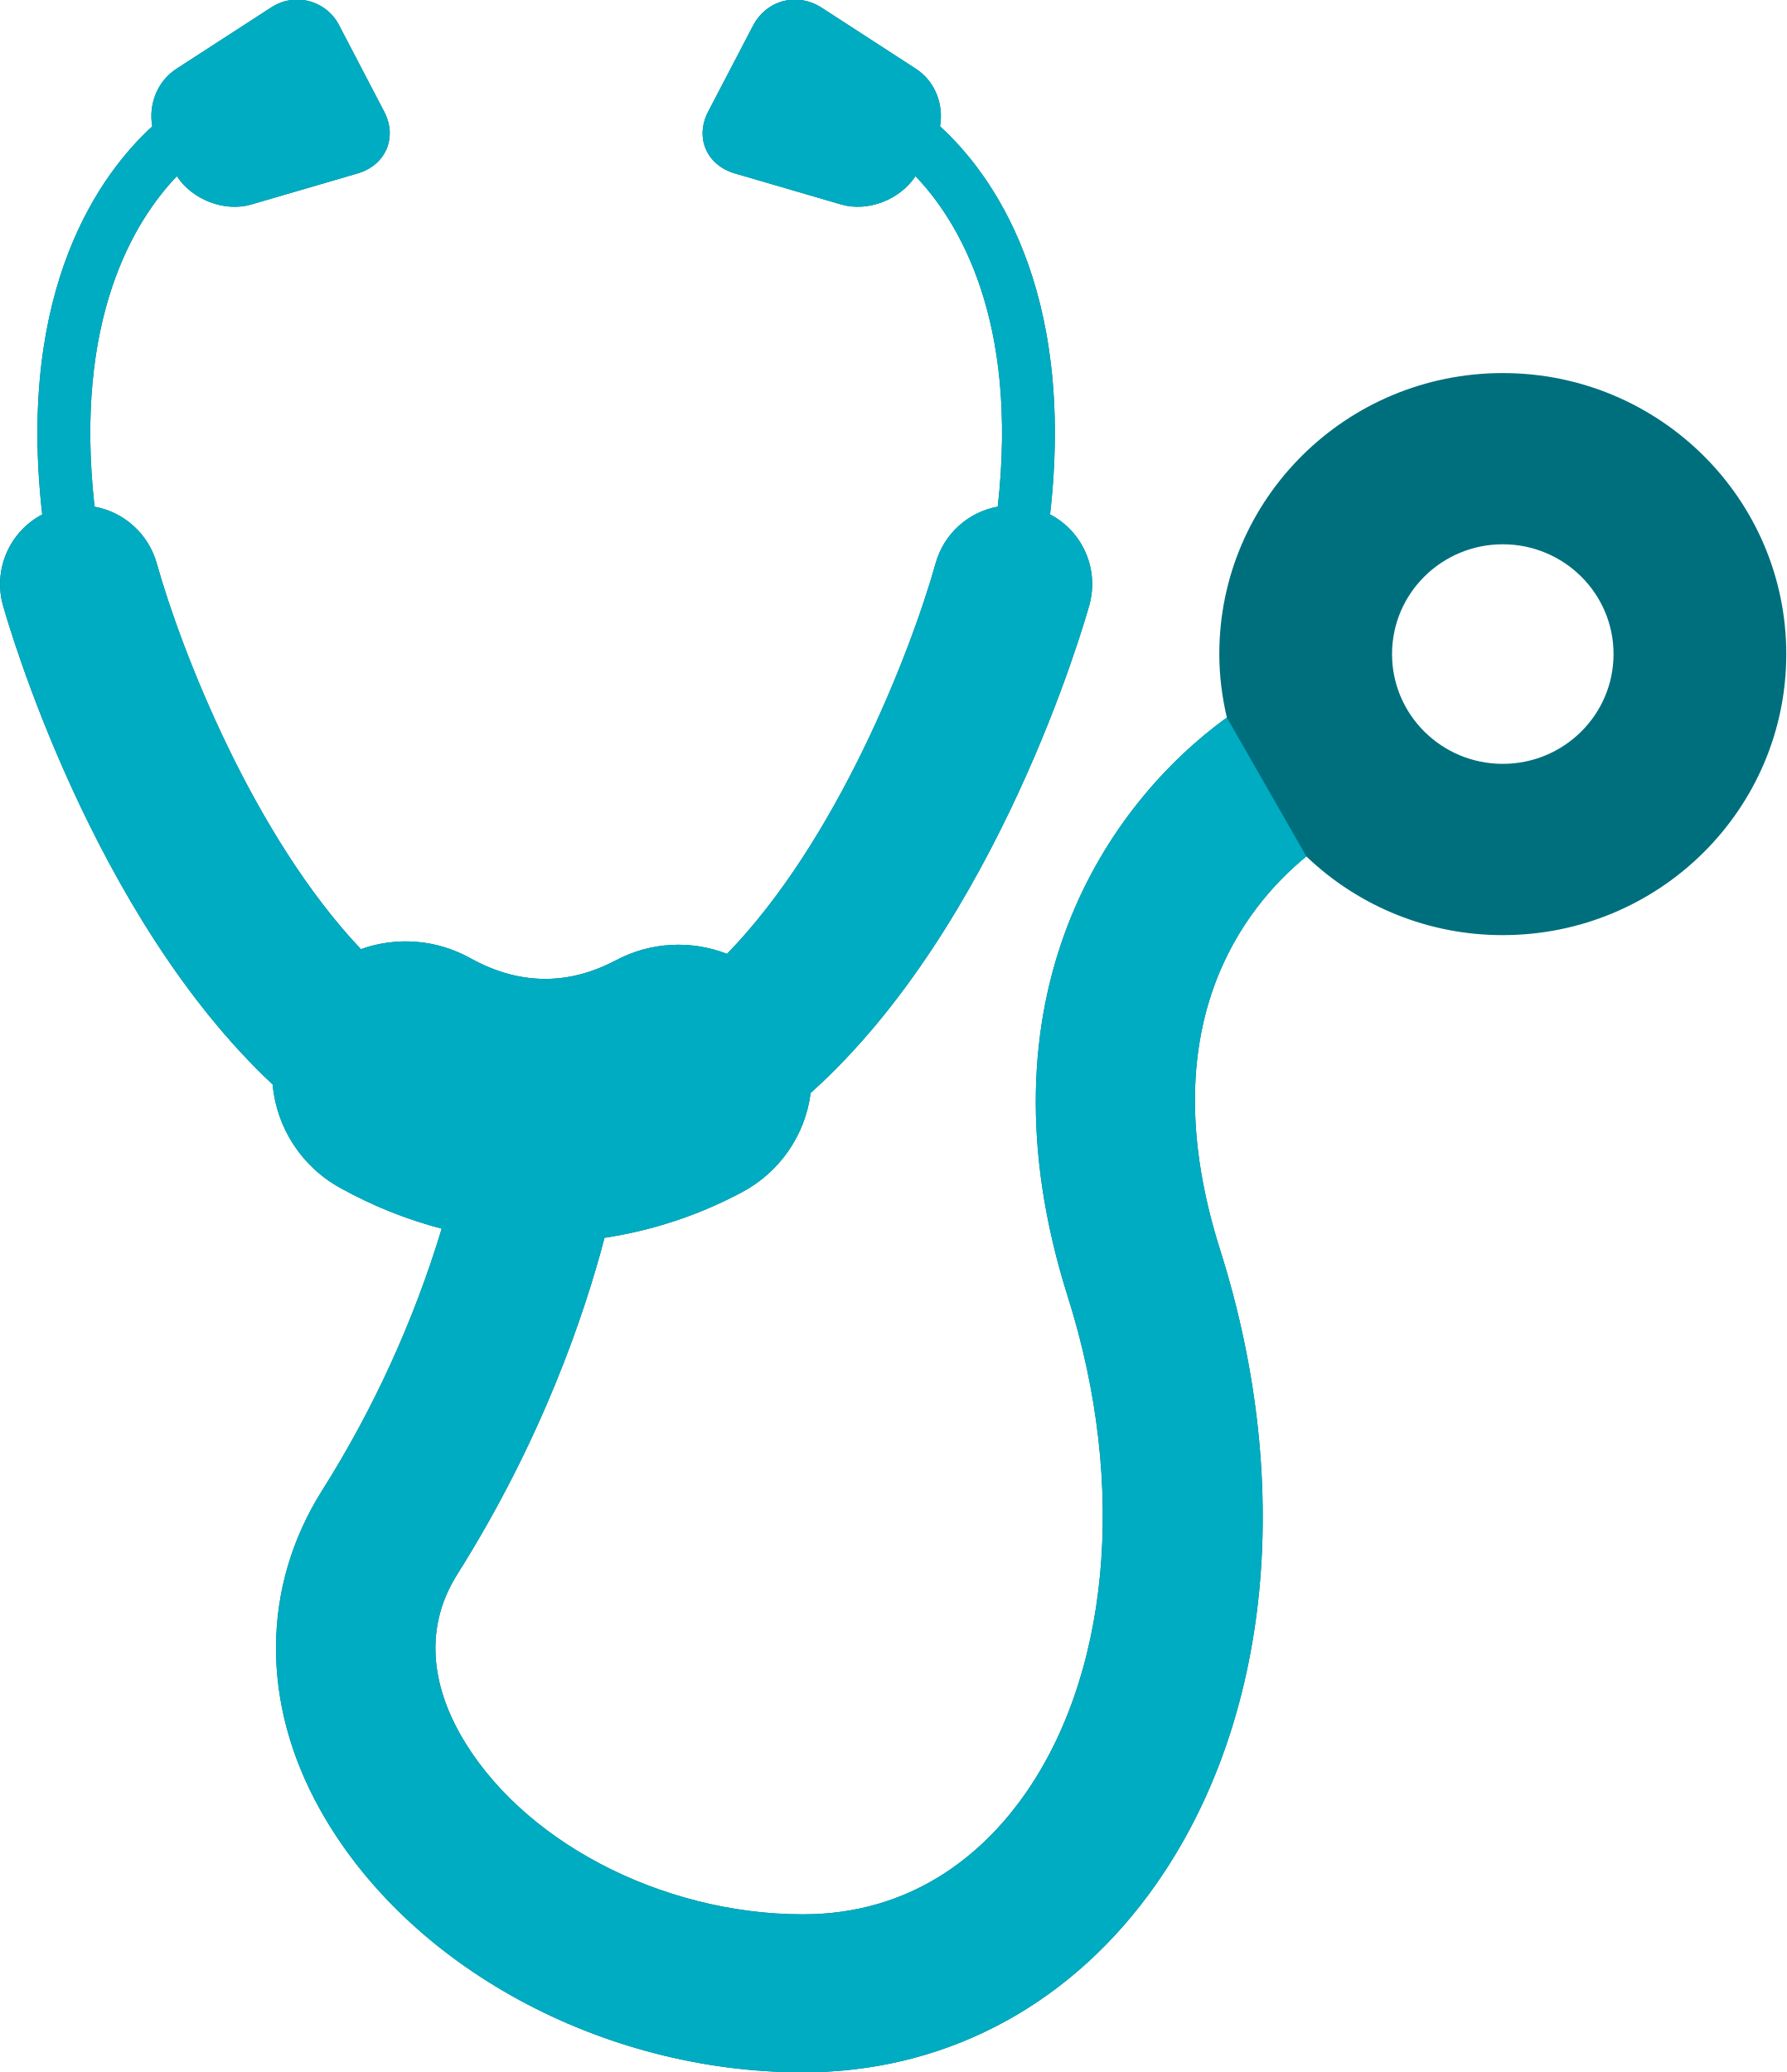
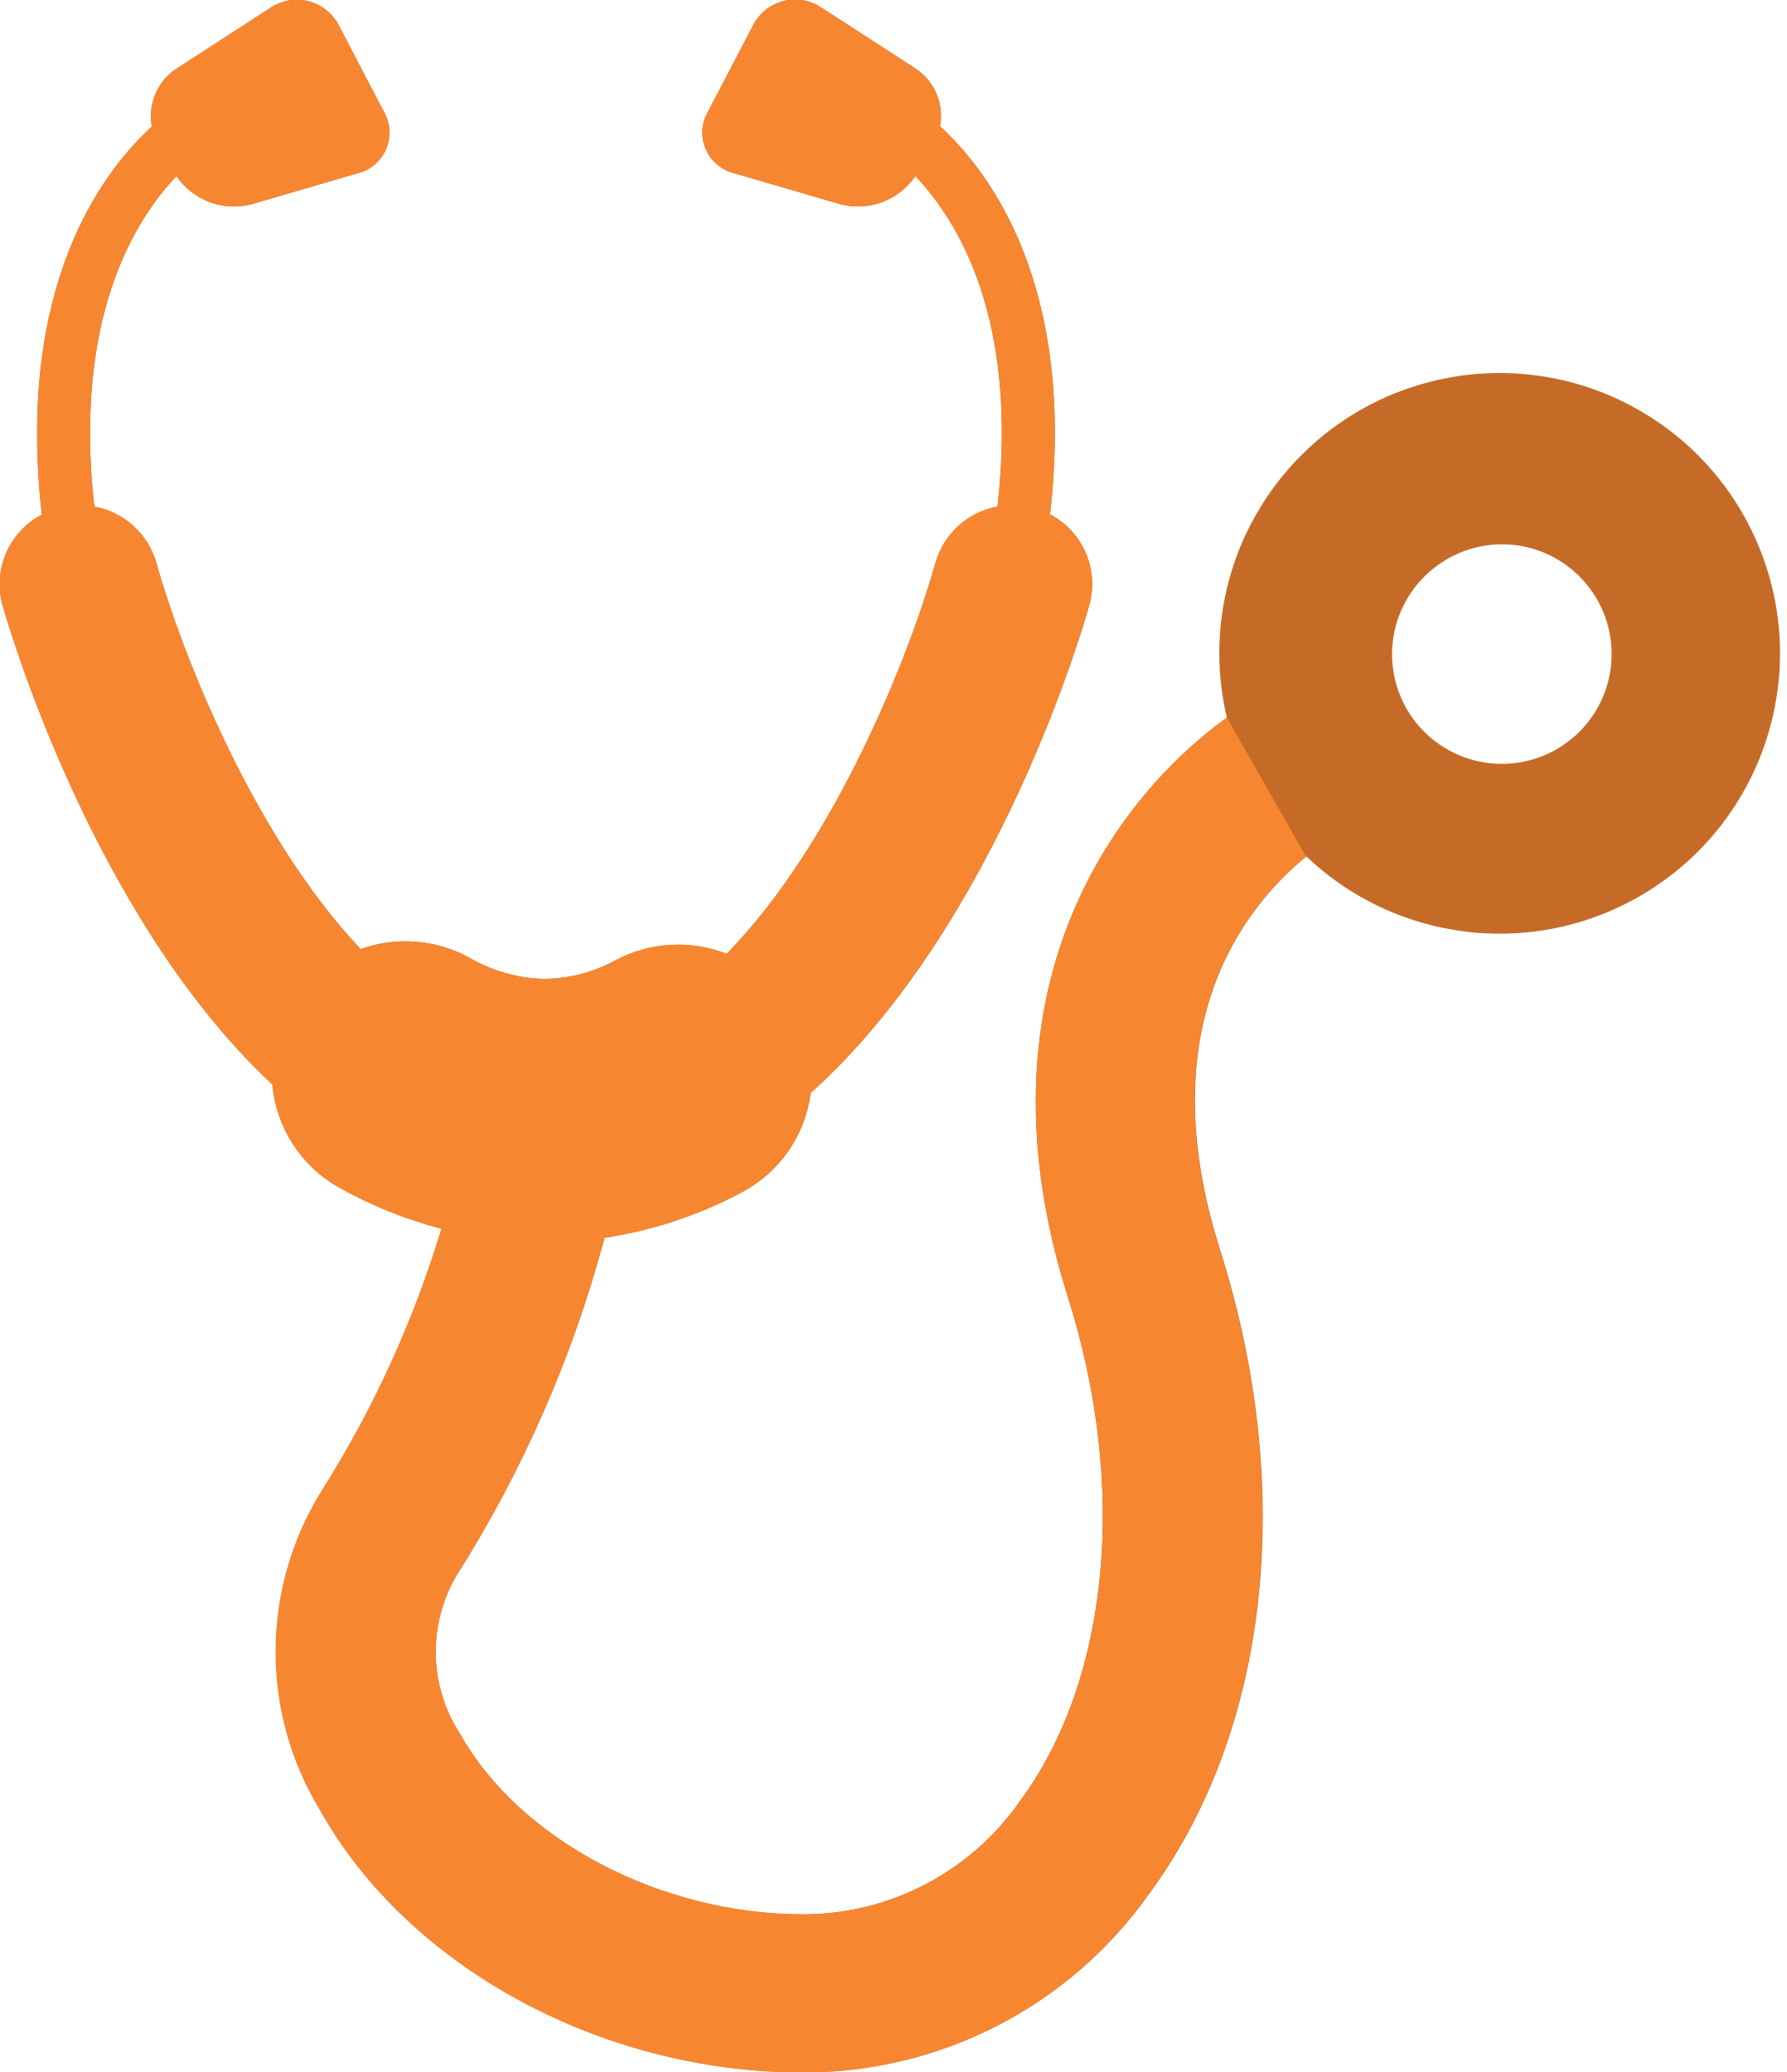
- <svg xmlns="http://www.w3.org/2000/svg" width="50" height="58">
-   <path fill="#006F7D" fill-rule="evenodd" d="M7.631 30.357a3.683 3.683 0 0 0 1.884 2.891c.924.514 1.876.89 2.848 1.145a29.974 29.974 0 0 1-3.346 7.327c-1.703 2.701-1.723 5.959-.054 8.941 2.459 4.396 7.887 7.349 13.511 7.349 3.861 0 7.295-1.763 9.666-4.963 3.391-4.579 4.142-11.335 2.01-18.068-1.977-6.244.666-9.574 2.416-11.006a7.927 7.927 0 0 0 5.498 2.203c4.382 0 7.935-3.522 7.935-7.867 0-4.344-3.553-7.866-7.935-7.866s-7.935 3.522-7.935 7.866c0 .612.078 1.205.211 1.776-3.305 2.395-7.118 7.788-4.45 16.219 1.683 5.315 1.168 10.726-1.348 14.123-1.067 1.441-2.987 3.159-6.069 3.159-3.987 0-7.938-2.084-9.607-5.069-.615-1.102-1.125-2.768-.064-4.453 2.371-3.761 3.557-7.27 4.119-9.415a11.944 11.944 0 0 0 3.841-1.273 3.674 3.674 0 0 0 1.929-2.782c5.242-4.698 7.664-13.164 7.801-13.659a2.201 2.201 0 0 0-1.1-2.536c.724-6.355-1.648-9.557-3.08-10.863.108-.61-.137-1.263-.679-1.613L23.003.218c-.688-.445-1.551-.22-1.928.505l-1.253 2.402c-.378.724-.045 1.498.744 1.729l2.974.869c.755.221 1.657-.137 2.085-.792 1.185 1.238 2.892 3.994 2.303 9.251a2.218 2.218 0 0 0-1.736 1.575c-.714 2.543-2.778 7.796-5.843 10.944a3.734 3.734 0 0 0-3.091.17c-.648.344-1.282.517-1.932.53h-.134c-.685-.014-1.354-.206-2.04-.586a3.716 3.716 0 0 0-3.05-.246c-2.995-3.163-5.016-8.304-5.718-10.812a2.225 2.225 0 0 0-1.737-1.574C2.058 8.926 3.765 6.17 4.951 4.932c.428.655 1.33 1.013 2.084.792l2.975-.869c.787-.231 1.122-1.006.744-1.729L9.501.724A1.32 1.32 0 0 0 7.574.219L4.94 1.925c-.541.35-.787 1.003-.678 1.613-1.43 1.306-3.804 4.507-3.08 10.863a2.205 2.205 0 0 0-1.101 2.537c.137.485 2.484 8.681 7.55 13.419zm34.433-15.121c1.711 0 3.1 1.376 3.1 3.073 0 1.698-1.389 3.073-3.1 3.073-1.712 0-3.1-1.375-3.1-3.073 0-1.697 1.388-3.073 3.1-3.073z" />
-   <path fill="#00ACC1" fill-rule="evenodd" d="M34.34 20.085c-3.305 2.395-7.118 7.788-4.45 16.219 1.683 5.315 1.168 10.726-1.348 14.123-1.067 1.441-2.987 3.159-6.069 3.159-3.987 0-7.938-2.084-9.607-5.069-.615-1.102-1.125-2.768-.064-4.453 2.371-3.761 3.557-7.27 4.119-9.415a11.944 11.944 0 0 0 3.841-1.273 3.674 3.674 0 0 0 1.929-2.782c5.242-4.698 7.664-13.164 7.801-13.659a2.201 2.201 0 0 0-1.1-2.536c.724-6.355-1.648-9.557-3.08-10.863.108-.61-.137-1.263-.679-1.613L23.003.218c-.688-.445-1.551-.22-1.928.505l-1.253 2.402c-.378.724-.045 1.498.744 1.729l2.974.869c.755.221 1.657-.137 2.085-.792 1.185 1.238 2.892 3.994 2.303 9.251a2.218 2.218 0 0 0-1.736 1.575c-.714 2.543-2.778 7.796-5.843 10.944a3.734 3.734 0 0 0-3.091.17c-.648.344-1.282.517-1.932.53h-.134c-.685-.014-1.354-.206-2.04-.586a3.716 3.716 0 0 0-3.05-.246c-2.995-3.163-5.016-8.304-5.718-10.812a2.225 2.225 0 0 0-1.737-1.574C2.058 8.926 3.765 6.17 4.951 4.932c.428.655 1.33 1.013 2.084.792l2.975-.869c.787-.231 1.122-1.006.744-1.729L9.501.724A1.32 1.32 0 0 0 7.574.219L4.94 1.925c-.541.35-.787 1.003-.678 1.613-1.43 1.306-3.804 4.507-3.08 10.863a2.205 2.205 0 0 0-1.101 2.537c.137.485 2.484 8.681 7.55 13.419a3.683 3.683 0 0 0 1.884 2.891c.924.514 1.876.89 2.848 1.145a29.974 29.974 0 0 1-3.346 7.327c-1.703 2.701-1.723 5.959-.054 8.941 2.459 4.396 7.887 7.349 13.511 7.349 3.861 0 7.295-1.763 9.666-4.963 3.391-4.579 4.142-11.335 2.01-18.068-1.977-6.244.666-9.574 2.416-11.006" />
+ <svg xmlns="http://www.w3.org/2000/svg" id="_-e-Group_17" data-name="-e-Group 17" width="50" height="58" viewBox="0 0 50 58">
+   <defs>
+     <style>
+       .cls-1 {
+         fill: #c66b27;
+       }
+ 
+       .cls-1, .cls-2 {
+         fill-rule: evenodd;
+       }
+ 
+       .cls-2 {
+         fill: #f78631;
+       }
+     </style>
+   </defs>
+   <path id="Forma_1" data-name="Forma 1" class="cls-1" d="M142.631,277.357a3.683,3.683,0,0,0,1.884,2.891,12.192,12.192,0,0,0,2.848,1.145,29.908,29.908,0,0,1-3.347,7.327,8.53,8.53,0,0,0-.053,8.941c2.459,4.4,7.887,7.349,13.511,7.349a11.818,11.818,0,0,0,9.666-4.963c3.391-4.579,4.142-11.335,2.009-18.068-1.976-6.244.667-9.574,2.417-11.006a7.847,7.847,0,1,0-2.437-5.664,7.813,7.813,0,0,0,.211,1.776c-3.305,2.4-7.118,7.788-4.45,16.219,1.683,5.315,1.168,10.726-1.348,14.122a7.384,7.384,0,0,1-6.069,3.16c-3.987,0-7.938-2.084-9.607-5.069a4.207,4.207,0,0,1-.064-4.453,34.151,34.151,0,0,0,4.119-9.415,11.944,11.944,0,0,0,3.841-1.273,3.674,3.674,0,0,0,1.929-2.782c5.242-4.7,7.664-13.164,7.8-13.659a2.2,2.2,0,0,0-1.1-2.536c0.725-6.354-1.649-9.557-3.08-10.863a1.588,1.588,0,0,0-.679-1.613L158,247.218a1.321,1.321,0,0,0-1.928.505l-1.254,2.4a1.171,1.171,0,0,0,.745,1.729l2.973,0.869a1.948,1.948,0,0,0,2.085-.792c1.186,1.238,2.893,3.994,2.3,9.251a2.218,2.218,0,0,0-1.736,1.575c-0.715,2.543-2.778,7.8-5.843,10.944a3.734,3.734,0,0,0-3.091.17,4.241,4.241,0,0,1-1.933.53h-0.133a4.326,4.326,0,0,1-2.039-.586,3.717,3.717,0,0,0-3.05-.246c-3-3.163-5.016-8.3-5.72-10.812a2.223,2.223,0,0,0-1.736-1.574c-0.589-5.257,1.118-8.013,2.3-9.251a1.948,1.948,0,0,0,2.084.792l2.974-.869a1.171,1.171,0,0,0,.745-1.729l-1.253-2.4a1.32,1.32,0,0,0-1.927-.5l-2.634,1.706a1.589,1.589,0,0,0-.678,1.613c-1.429,1.306-3.8,4.507-3.08,10.863a2.2,2.2,0,0,0-1.1,2.536C135.218,264.423,137.565,272.619,142.631,277.357Zm34.433-15.121a3.073,3.073,0,1,1-3.1,3.073A3.087,3.087,0,0,1,177.064,262.236Z" transform="translate(-135 -247)" />
+   <path id="Forma_1-2" data-name="Forma 1" class="cls-2" d="M169.34,267.085c-3.305,2.4-7.118,7.788-4.45,16.219,1.683,5.315,1.168,10.726-1.348,14.122a7.384,7.384,0,0,1-6.069,3.16c-3.987,0-7.938-2.084-9.607-5.069a4.207,4.207,0,0,1-.064-4.453,34.151,34.151,0,0,0,4.119-9.415,11.944,11.944,0,0,0,3.841-1.273,3.674,3.674,0,0,0,1.929-2.782c5.242-4.7,7.664-13.164,7.8-13.659a2.2,2.2,0,0,0-1.1-2.536c0.725-6.354-1.649-9.557-3.08-10.863a1.588,1.588,0,0,0-.679-1.613L158,247.218a1.321,1.321,0,0,0-1.928.505l-1.254,2.4a1.171,1.171,0,0,0,.745,1.729l2.973,0.869a1.948,1.948,0,0,0,2.085-.792c1.186,1.238,2.893,3.994,2.3,9.251a2.218,2.218,0,0,0-1.736,1.575c-0.715,2.543-2.778,7.8-5.843,10.944a3.734,3.734,0,0,0-3.091.17,4.241,4.241,0,0,1-1.933.53h-0.133a4.326,4.326,0,0,1-2.039-.586,3.717,3.717,0,0,0-3.05-.246c-3-3.163-5.016-8.3-5.72-10.812a2.223,2.223,0,0,0-1.736-1.574c-0.589-5.257,1.118-8.013,2.3-9.251a1.948,1.948,0,0,0,2.084.792l2.974-.869a1.171,1.171,0,0,0,.745-1.729l-1.253-2.4a1.32,1.32,0,0,0-1.927-.5l-2.634,1.706a1.589,1.589,0,0,0-.678,1.613c-1.429,1.306-3.8,4.507-3.08,10.863a2.2,2.2,0,0,0-1.1,2.536c0.136,0.486,2.483,8.682,7.549,13.42a3.683,3.683,0,0,0,1.884,2.891,12.192,12.192,0,0,0,2.848,1.145,29.908,29.908,0,0,1-3.347,7.327,8.53,8.53,0,0,0-.053,8.941c2.459,4.4,7.887,7.349,13.511,7.349a11.818,11.818,0,0,0,9.666-4.963c3.391-4.579,4.142-11.335,2.009-18.068-1.976-6.244.667-9.574,2.417-11.006" transform="translate(-135 -247)" />
</svg>
